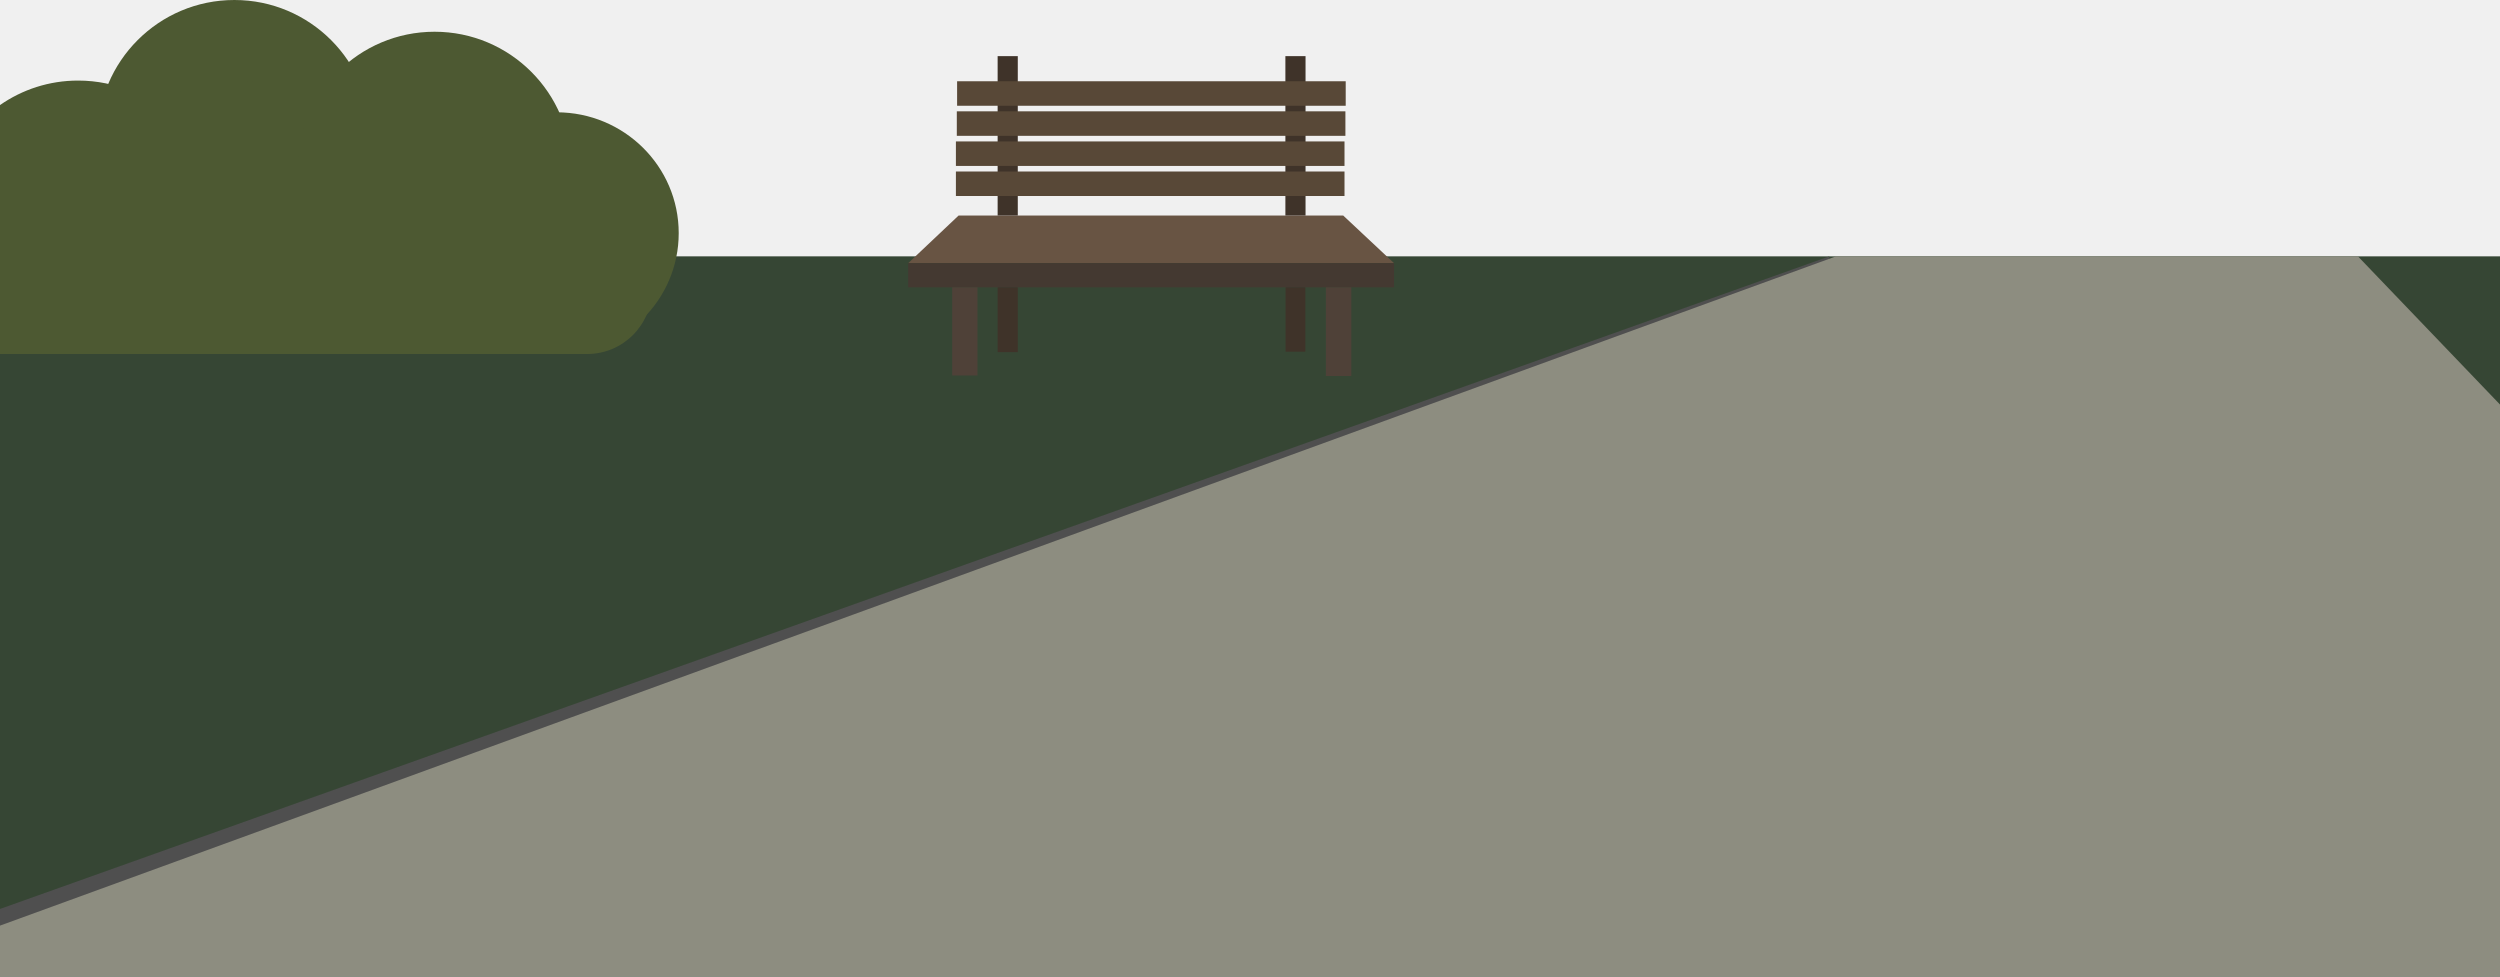
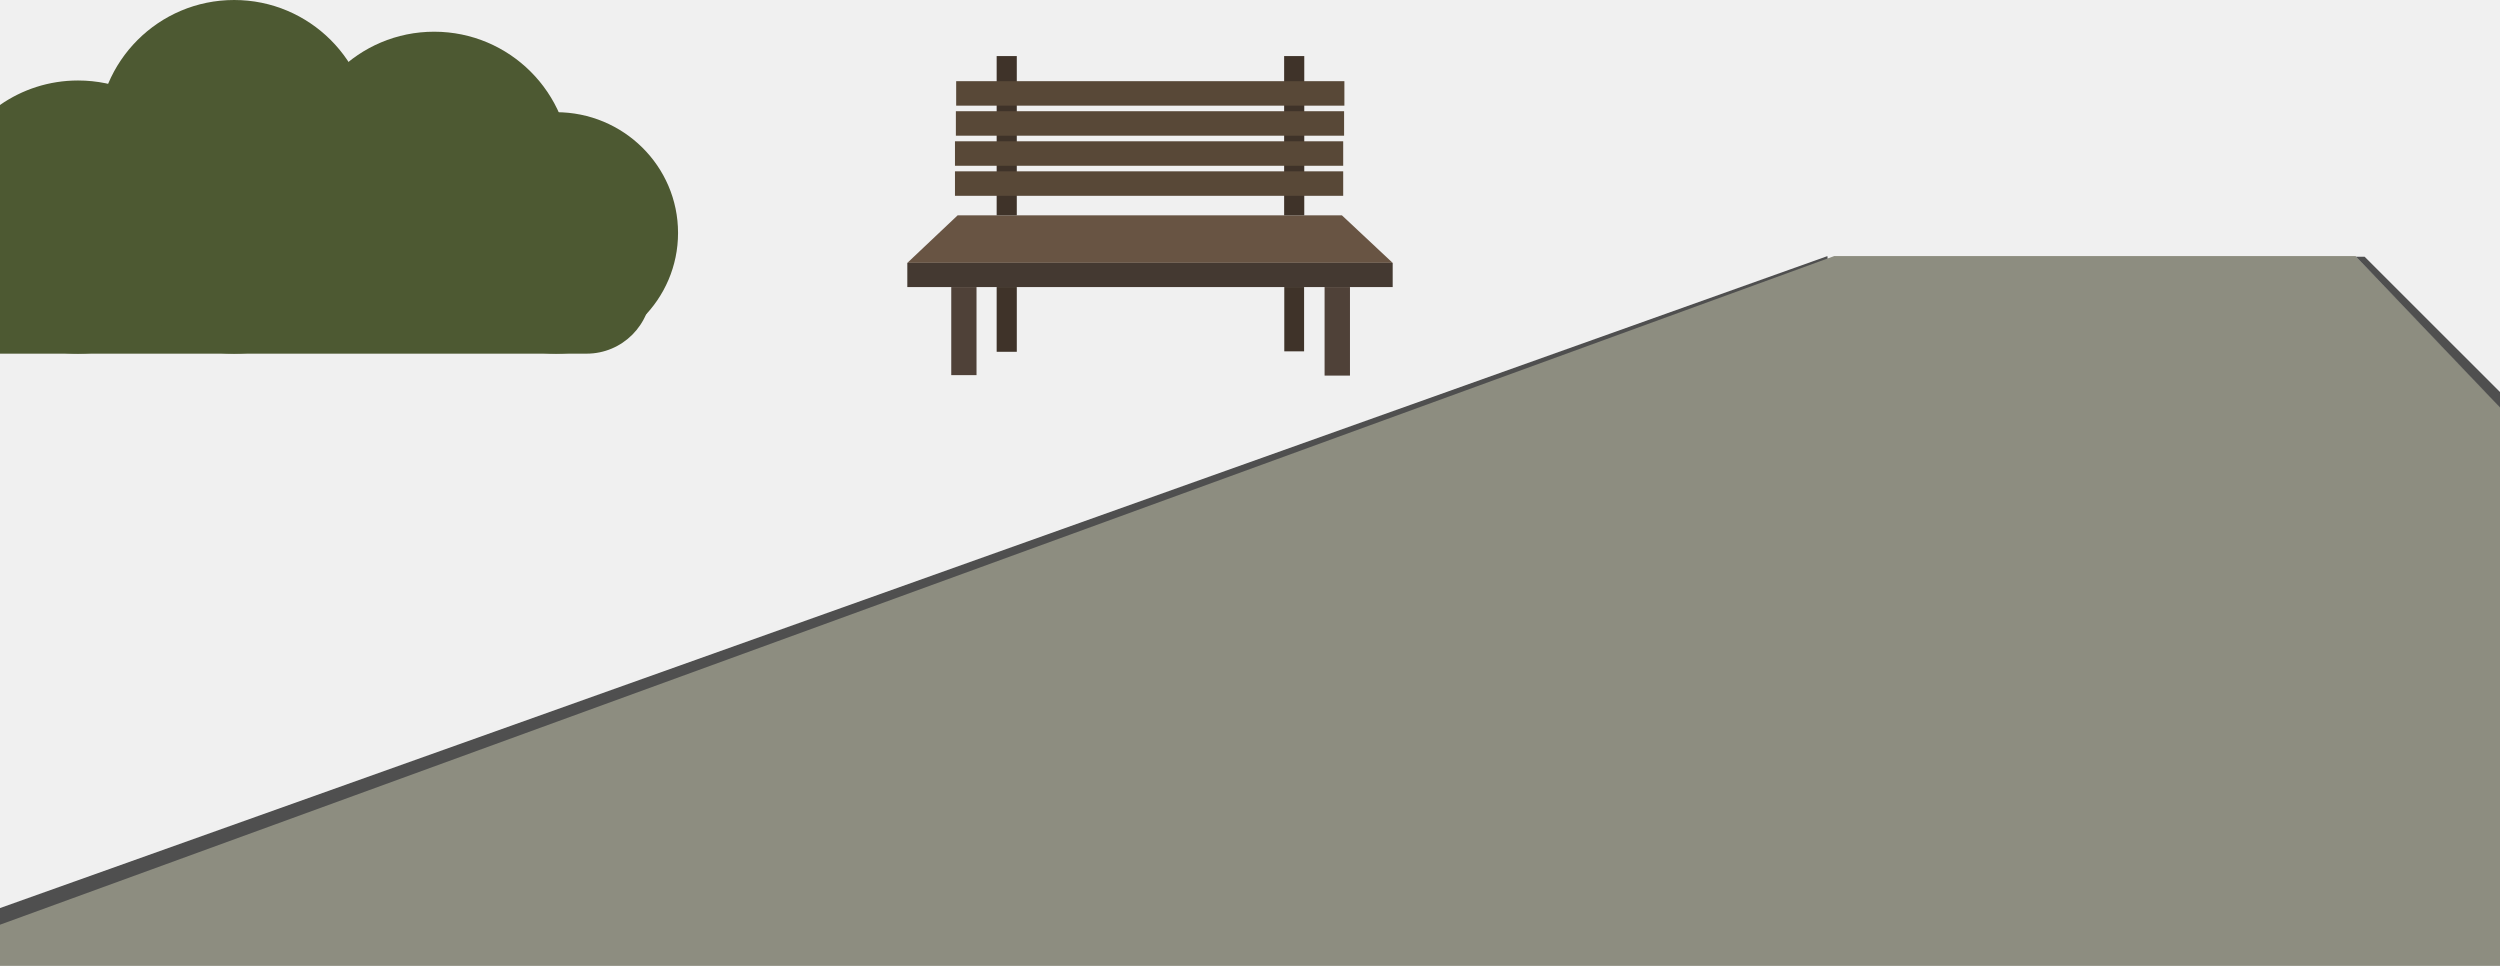
- <svg xmlns="http://www.w3.org/2000/svg" width="1024" height="400" viewBox="0 0 1024 400" fill="none">
+ <svg xmlns="http://www.w3.org/2000/svg" width="1025" height="396" viewBox="0 0 1025 396" fill="none">
+   <circle cx="96" cy="89" r="56" fill="#4D5932" />
  <circle cx="96" cy="56" r="56" fill="#4D5932" />
-   <circle cx="96" cy="89" r="56" fill="#4D5932" />
  <circle cx="178" cy="69" r="56" fill="#4D5932" />
-   <path fill-rule="evenodd" clip-rule="evenodd" d="M0 134.963C9.071 141.29 20.102 145 32 145C62.928 145 88 119.928 88 89C88 58.072 62.928 33 32 33C20.102 33 9.071 36.71 0 43.038V134.963Z" fill="#4D5932" />
-   <path fill-rule="evenodd" clip-rule="evenodd" d="M0 105H1024V400H0V105Z" fill="#364634" />
-   <path fill-rule="evenodd" clip-rule="evenodd" d="M0 145H240.5C255.136 145 267 133.135 267 118.5V104.5C267 89.865 255.136 78 240.5 78H0V145Z" fill="#4D5932" />
  <ellipse cx="228" cy="95.5" rx="50" ry="49.5" fill="#4D5932" />
-   <path fill-rule="evenodd" clip-rule="evenodd" d="M0 372.307V380.757L749.642 110.404L749.243 105L0 372.307Z" fill="#4F4F4F" />
-   <path fill-rule="evenodd" clip-rule="evenodd" d="M1024 165.7L965.815 105H752L0 379.132V400H1024V165.7Z" fill="#8D8D80" />
-   <g clip-path="url(#clip0_7_135)">
+   <path fill-rule="evenodd" clip-rule="evenodd" d="M0 372.307V380.757L749.643 110.404L749.243 105L0 372.307Z" fill="#4F4F4F" />
+   <path fill-rule="evenodd" clip-rule="evenodd" d="M0 145H240.5C255.136 145 267 133.136 267 118.5V104.5C267 89.865 255.136 78 240.5 78H0V145Z" fill="#4D5932" />
+   <path fill-rule="evenodd" clip-rule="evenodd" d="M0 134.962C9.07 141.29 20.102 145 32 145C62.928 145 88 119.928 88 89C88 58.072 62.928 33 32 33C20.102 33 9.071 36.711 0 43.038V56V134.962Z" fill="#4D5932" />
+   <path fill-rule="evenodd" clip-rule="evenodd" d="M1025 166.743L965.814 105H752L0 379.132V396H1025V166.743Z" fill="#8D8D80" />
+   <g clip-path="url(#clip0_236_55)">
    <path d="M571 107.789H372L392.635 88.284H550.181L571 107.789Z" fill="#685443" />
    <path d="M571 107.789H372V117.69H571V107.789Z" fill="#443931" />
    <path d="M400.374 117.69H390.014V153.803H400.374V117.69Z" fill="#4F4138" />
-     <path d="M416.887 117.69H408.63V144.235H416.887V117.69Z" fill="#3F3329" />
-     <path d="M534.677 117.69H526.556V144.05H534.677V117.69Z" fill="#3F3329" />
+     <path d="M416.887 117.69H408.631V144.235H416.887V117.69Z" fill="#3F3329" />
+     <path d="M534.678 117.69H526.557V144.05H534.678V117.69Z" fill="#3F3329" />
    <path d="M553.491 117.69H543.081V154.012H553.491V117.69Z" fill="#4F4138" />
-     <path d="M416.887 23H408.63V88.284H416.887V23Z" fill="#3F3329" />
+     <path d="M416.887 23H408.631V88.284H416.887V23Z" fill="#3F3329" />
    <path d="M534.751 23H526.495V88.284H534.751V23Z" fill="#3F3329" />
    <path d="M550.71 70.246H391.539V80.282H550.71V70.246Z" fill="#584837" />
    <path d="M550.71 57.929H391.539V67.965H550.71V57.929Z" fill="#584837" />
-     <path d="M551.079 45.6H391.909V55.636H551.079V45.6Z" fill="#584837" />
-     <path d="M551.202 33.283H392.032V43.319H551.202V33.283Z" fill="#584837" />
+     <path d="M551.079 45.6H391.908V55.636H551.079V45.6Z" fill="#584837" />
+     <path d="M551.202 33.283H392.031V43.319H551.202V33.283Z" fill="#584837" />
  </g>
+   <path fill-rule="evenodd" clip-rule="evenodd" d="M1025 160.737L969.5 105.27L966 105.27L1025 167.072V160.737Z" fill="#4F4F4F" />
  <defs>
-     <clipPath id="clip0_7_135">
+     <clipPath id="clip0_236_55">
      <rect width="199" height="131" fill="white" transform="translate(372 23)" />
    </clipPath>
  </defs>
</svg>
